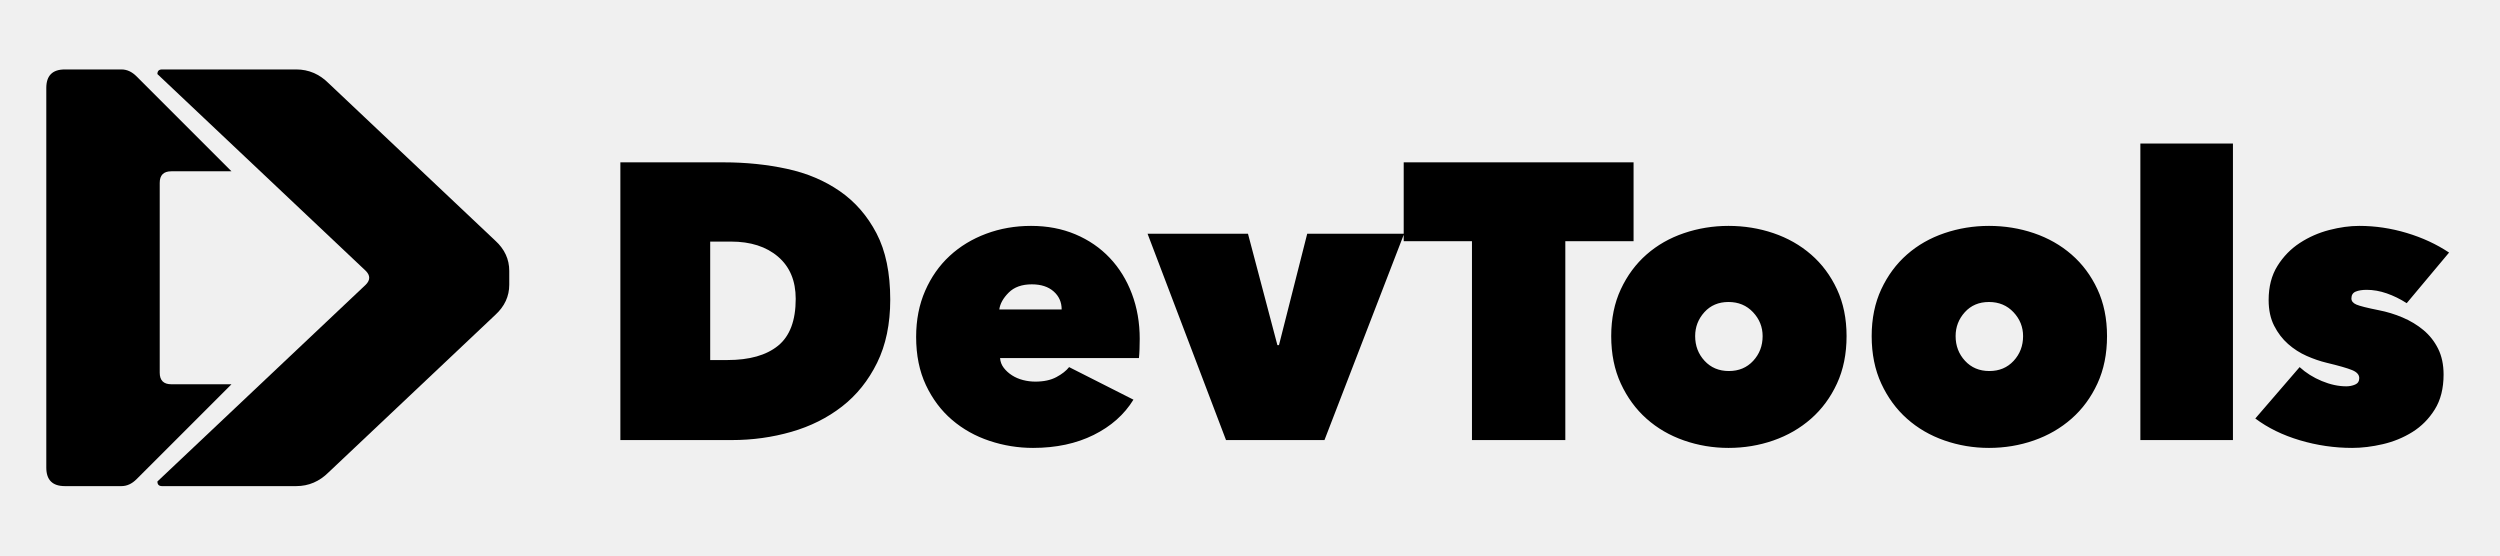
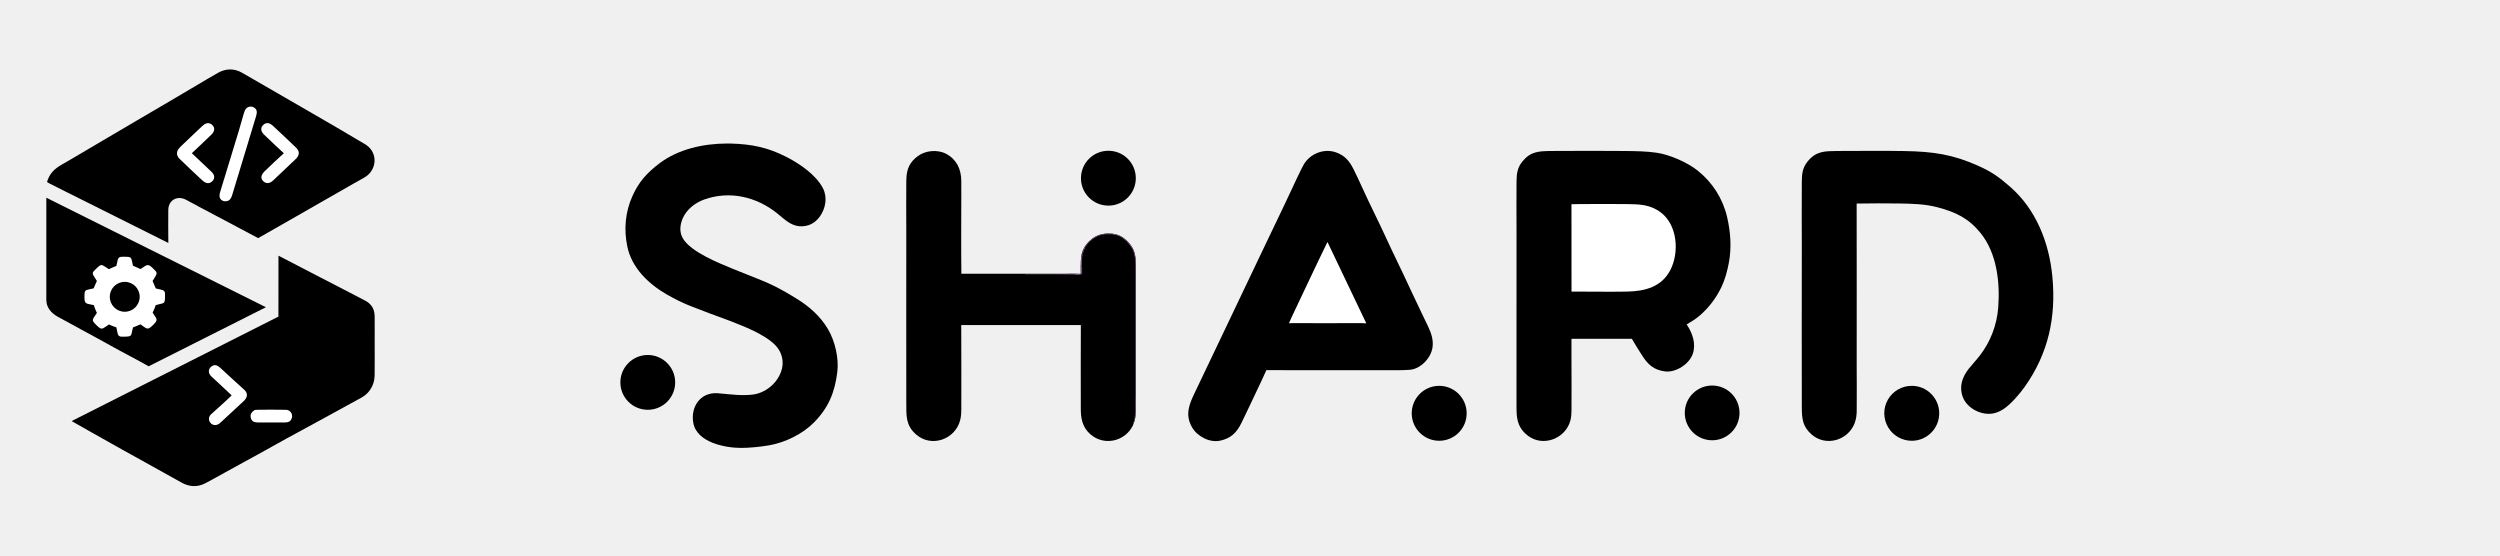
- <svg xmlns="http://www.w3.org/2000/svg" width="1080" height="240" viewBox="0 0 1080 240">
-   <g fill="#000000" transform="translate(20 30) scale(0.5)">
-     <path d="M16 0H65Q72 0 78 6L160 88H108Q98 88 98 98V262Q98 272 108 272H160L78 354Q72 360 65 360H16Q0 360 0 344V16Q0 0 16 0Z" />
-     <path d="M100 0H216Q232 0 244 12L388 148Q400 159 400 174V186Q400 201 388 212L244 348Q232 360 216 360H100Q96 360 96 356L276 186Q282 180 276 174L96 4Q96 0 100 0Z" />
+ <svg xmlns="http://www.w3.org/2000/svg" width="1080" height="240" viewBox="0 0 1080 240" version="1.1" id="svg3">
+   <defs id="defs3" />
+   <g id="g11" transform="matrix(0.3109602,0,0,0.3109602,-104.9921,-29.56961)">
+     <path fill="#883dcd" d="m 724.511,450.291 c 19.408,10.082 38.865,20.064 58.238,30.213 20.792,10.892 41.823,21.373 62.531,32.415 1.255,0.669 2.457,1.37 3.583,2.243 6.86,5.316 9.158,11.436 9.264,19.837 0.146,11.577 0,23.172 0.01,34.751 0.012,14.734 0.198,29.518 -0.023,44.25 -0.02,1.334 -0.045,2.668 -0.093,4.001 -0.427,12.063 -7.217,23.417 -17.879,29.271 -5.454,2.994 -10.908,6.024 -16.38,8.982 -22.478,12.151 -44.727,24.713 -67.263,36.755 -26.913,14.381 -53.321,29.708 -80.203,44.142 -17.735,9.523 -35.159,19.646 -52.947,29.065 -11.228,5.945 -22.436,5.447 -33.349,-0.632 -20.658,-11.507 -41.323,-23.012 -61.999,-34.482 -11.669,-6.474 -23.419,-12.877 -34.999,-19.502 -17.944,-10.265 -36.147,-20.107 -54.03,-30.47 -0.601,-0.349 -1.183,-0.729 -1.766,-1.108 L 724.44,534.924 Z" id="path2-3" style="fill:#000000" />
+     <path fill="#ffffff" d="m 632.25,603.621 c 4.52,-2.854 8.4,-0.296 11.793,2.822 5.353,4.918 10.712,9.84 16.041,14.783 5.681,5.271 11.543,10.369 17.206,15.649 0.609,0.567 1.196,1.186 1.67,1.873 3.533,5.127 1.06,9.987 -2.958,13.746 -10.254,9.59 -20.585,19.093 -30.899,28.618 -0.692,0.639 -1.384,1.279 -2.104,1.886 -9.7,8.199 -20.601,-4.731 -11.824,-12.692 8.413,-7.631 20.263,-18.006 28.303,-25.945 -5.708,-5.479 -11.505,-10.812 -17.284,-16.21 -3.67,-3.429 -7.496,-6.764 -11.102,-10.248 -4.417,-4.268 -4.735,-10.562 1.158,-14.282 z" id="path3-6" />
+     <path fill="#ffffff" d="m 691.67,664.603 c 1.872,-0.139 3.703,-0.255 5.579,-0.279 12.229,-0.157 24.527,-0.125 36.753,0.083 0.004,0 1.247,0.035 1.251,0.035 5.417,0.213 9.31,5.526 7.938,10.808 -1.524,5.869 -5.336,6.702 -10.69,6.753 -12.167,0.117 -24.335,0.132 -36.502,0.002 -4.941,-0.053 -8.916,-1.304 -9.99,-6.755 -1.064,-5.403 1.586,-7.886 5.661,-10.647 z" id="path4" />
+     <path fill="#db236c" d="m 402.949,347.944 c 3.425,-11.556 9.989,-18.226 20.67,-24.273 19.486,-11.033 38.565,-22.806 57.942,-34.031 31.418,-18.2 62.49,-37.007 93.941,-55.145 21.815,-12.581 43.243,-25.865 65.136,-38.306 10.651,-6.052 22.505,-6.263 33.27,-0.03 4.922,2.849 9.873,5.654 14.786,8.516 51.48,29.996 103.385,59.3 154.545,89.841 2.444,1.459 4.806,2.897 6.842,4.902 12.978,12.773 9.32,33.336 -6.064,42.199 -4.764,2.744 -9.623,5.327 -14.392,8.063 -26.762,15.353 -53.495,30.747 -80.321,45.988 -17.687,10.048 -35.281,20.282 -53.01,30.249 -3.895,-2.161 -7.865,-4.227 -11.813,-6.289 -23.476,-12.26 -46.693,-25.036 -70.201,-37.225 -6.145,-3.186 -12.136,-6.668 -18.28,-9.833 -12.308,-6.338 -24.392,0.602 -24.558,14.178 -0.188,15.28 -0.066,30.561 0.056,45.841 -3.22,-1.658 -6.489,-3.22 -9.725,-4.847 -35.871,-18.039 -71.86,-35.842 -107.728,-53.885 -16.016,-8.056 -32.192,-15.858 -48.111,-24.095 -1.036,-0.536 -2.019,-1.165 -2.985,-1.818 z" id="path5" style="fill:#000000" />
+     <path fill="#ffffff" d="m 685.75,243.177 c 1.33,-0.038 2.535,0.138 3.748,0.71 5.804,2.736 5.428,7.357 3.919,12.611 -1.754,6.111 -3.726,12.15 -5.533,18.243 -9.028,30.435 -18.562,60.722 -27.645,91.143 -1.469,4.921 -3.744,8.834 -9.489,8.815 -0.924,-0.003 -1.86,-0.072 -2.746,-0.354 -5.542,-1.761 -6.141,-6.778 -4.773,-11.652 1.907,-6.791 4.127,-13.447 6.163,-20.195 6.494,-21.518 13.159,-42.982 19.663,-64.495 2.651,-8.767 5.038,-17.608 7.65,-26.379 1.366,-4.586 3.786,-8.301 9.043,-8.447 z" id="path6" />
+     <path fill="#ffffff" d="m 604.148,307.933 c 9.084,8.635 18.13,17.304 27.317,25.83 3.916,3.634 5.378,8.62 1.318,12.829 -4.849,5.027 -9.86,2.988 -14.278,-1.115 -10.335,-9.599 -21.089,-19.606 -31.228,-29.559 -0.9,-0.884 -1.755,-1.815 -2.381,-2.918 -3.138,-5.538 -0.446,-10.306 3.644,-14.233 0.003,-0.002 1.242,-1.178 1.244,-1.181 9.779,-9.156 19.308,-18.577 29.141,-27.674 3.529,-3.264 7.828,-5.254 12.325,-2.25 0.235,0.157 0.549,0.393 0.778,0.585 4.999,4.182 3.6,9.652 -0.546,13.731 -8.957,8.812 -18.255,17.269 -27.334,25.955 z" id="path7" />
+     <path fill="#ffffff" d="m 704.407,267.75 c 4.368,-3.198 8.748,-1.259 12.235,1.958 9.836,9.075 22.73,21.401 32.341,30.551 5.563,5.298 4.578,10.925 -0.482,15.743 -10.451,9.95 -20.914,19.887 -31.426,29.773 -3.74,3.518 -8.34,5.259 -12.851,1.785 -5.811,-4.476 -3.411,-10.229 1.038,-14.522 8.786,-8.477 17.65,-16.874 26.716,-25.051 -9.343,-8.571 -18.578,-17.257 -27.7,-26.062 -4.424,-4.271 -5.399,-10.127 0.129,-14.175 z" id="path8" />
+     <path fill="#4d3067" d="M 402.028,369.79 707.062,521.908 544.14,603.961 c -17.191,-9.79 -34.899,-18.674 -52.151,-28.347 -24.535,-13.756 -49.454,-26.813 -74.046,-40.469 -8.984,-4.989 -15.827,-12.594 -15.942,-23.145 0,-0.004 -0.004,-1.496 -0.004,-1.5 0.155,-46.902 -0.181,-93.808 0.031,-140.71 z" id="path9" style="fill:#000000" />
+     <path fill="#ffffff" d="m 499.311,464.539 c 0.516,-2.61 1.163,-5.191 1.717,-7.793 1.067,-5.009 3.961,-4.966 8.47,-4.963 12.024,0.008 10.017,0.372 12.889,12.461 l 10.484,4.603 c 9.261,-5.918 9.926,-8.295 17.241,-0.96 5.292,5.306 6.821,5.743 2.762,12.319 -1.074,1.74 -2.138,3.486 -3.272,5.187 l 4.454,10.413 c 2.642,0.646 5.305,1.205 7.947,1.849 5.361,1.307 4.881,4.092 4.873,9.095 -0.02,11.779 -1.254,8.661 -13.009,12.315 -0.954,3.609 -2.571,7.001 -4.186,10.366 5.806,9.324 8.334,9.501 0.75,16.997 -7.672,7.582 -7.943,6.186 -17.577,-0.707 l -10.425,4.207 c -3.108,10.931 -0.225,12.825 -11.429,12.848 -4.867,0.01 -8.66,0.959 -9.946,-4.523 -0.653,-2.78 -1.253,-5.573 -1.76,-8.384 -3.508,-1.057 -6.925,-2.404 -10.215,-4.015 -9.62,6.051 -9.482,8.703 -17.16,1.234 -8.209,-7.987 -6.015,-7.303 0.322,-17.301 -1.6,-3.514 -3.219,-7.039 -4.191,-10.776 -9.737,-2.436 -13.075,-0.7 -13.079,-10.26 -0.005,-12.447 0.46,-10.029 12.704,-13.024 l 4.568,-10.31 c -1.382,-2.347 -2.929,-4.589 -4.341,-6.918 -2.707,-4.466 -1.039,-5.757 2.44,-9.16 9.261,-9.059 7.529,-6.868 18.667,-0.3 3.36,-1.667 6.802,-3.152 10.302,-4.5 z" id="path10" />
+     <path fill="#4d3067" d="m 511.25,486.648 c 11.449,0.172 20.601,9.575 20.463,21.025 -0.137,11.45 -9.513,20.63 -20.963,20.526 -11.499,-0.104 -20.727,-9.528 -20.588,-21.026 0.138,-11.499 9.59,-20.698 21.088,-20.525 z" id="path11" style="fill:#000000" />
  </g>
-   <g fill="#000000" transform="translate(268 62) scale(1.059095)">
-     <path d="M0.000 120.960L0.000 7.680L42.240 7.680Q55.680 7.680 67.920 10.320Q80.160 12.960 89.520 19.440Q98.880 25.920 104.480 36.640Q110.080 47.360 110.080 63.680Q110.080 78.560 104.720 89.440Q99.360 100.320 90.400 107.280Q81.440 114.240 69.760 117.600Q58.080 120.960 45.440 120.960ZM36.640 40.000L36.640 88.320L43.680 88.320Q57.120 88.320 64.320 82.480Q71.520 76.640 71.520 63.360Q71.520 52.320 64.320 46.160Q57.120 40.000 45.120 40.000ZM180.000 67.680Q180.000 63.200 176.720 60.320Q173.440 57.440 167.840 57.440Q161.760 57.440 158.400 60.800Q155.040 64.160 154.560 67.680ZM211.840 79.680Q211.840 81.760 211.760 83.920Q211.680 86.080 211.520 87.520L154.880 87.520Q155.040 89.760 156.400 91.520Q157.760 93.280 159.760 94.560Q161.760 95.840 164.240 96.480Q166.720 97.120 169.280 97.120Q174.400 97.120 177.840 95.280Q181.280 93.440 183.040 91.200L209.280 104.480Q203.680 113.600 193.040 118.880Q182.400 124.160 168.320 124.160Q159.200 124.160 150.560 121.280Q141.920 118.400 135.280 112.720Q128.640 107.040 124.640 98.560Q120.640 90.080 120.640 78.880Q120.640 68.480 124.320 60.080Q128.000 51.680 134.320 45.840Q140.640 40.000 149.200 36.800Q157.760 33.600 167.520 33.600Q177.440 33.600 185.600 37.040Q193.760 40.480 199.600 46.640Q205.440 52.800 208.640 61.280Q211.840 69.760 211.840 79.680ZM215.040 36.800L256.000 36.800L268.000 82.240L268.640 82.240L280.160 36.800L319.680 36.800L287.200 120.960L247.040 120.960ZM385.440 120.960L347.360 120.960L347.360 39.840L319.520 39.840L319.520 7.680L413.280 7.680L413.280 39.840L385.440 39.840ZM500.160 78.560Q500.160 89.440 496.240 97.920Q492.320 106.400 485.680 112.240Q479.040 118.080 470.320 121.120Q461.600 124.160 452.000 124.160Q442.560 124.160 433.840 121.120Q425.120 118.080 418.560 112.240Q412.000 106.400 408.080 97.920Q404.160 89.440 404.160 78.560Q404.160 67.840 408.080 59.440Q412.000 51.040 418.560 45.280Q425.120 39.520 433.840 36.560Q442.560 33.600 452.000 33.600Q461.600 33.600 470.320 36.560Q479.040 39.520 485.680 45.280Q492.320 51.040 496.240 59.440Q500.160 67.840 500.160 78.560ZM452.000 64.640Q445.920 64.640 442.160 68.800Q438.400 72.960 438.400 78.560Q438.400 84.480 442.240 88.640Q446.080 92.800 452.160 92.800Q458.240 92.800 462.080 88.640Q465.920 84.480 465.920 78.560Q465.920 72.960 462.000 68.800Q458.080 64.640 452.000 64.640ZM606.400 78.560Q606.400 89.440 602.480 97.920Q598.560 106.400 591.920 112.240Q585.280 118.080 576.560 121.120Q567.840 124.160 558.240 124.160Q548.800 124.160 540.080 121.120Q531.360 118.080 524.800 112.240Q518.240 106.400 514.320 97.920Q510.400 89.440 510.400 78.560Q510.400 67.840 514.320 59.440Q518.240 51.040 524.800 45.280Q531.360 39.520 540.080 36.560Q548.800 33.600 558.240 33.600Q567.840 33.600 576.560 36.560Q585.280 39.520 591.920 45.280Q598.560 51.040 602.480 59.440Q606.400 67.840 606.400 78.560ZM558.240 64.640Q552.160 64.640 548.400 68.800Q544.640 72.960 544.640 78.560Q544.640 84.480 548.480 88.640Q552.320 92.800 558.400 92.800Q564.480 92.800 568.320 88.640Q572.160 84.480 572.160 78.560Q572.160 72.960 568.240 68.800Q564.320 64.640 558.240 64.640ZM620.000 0.000L657.760 0.000L657.760 120.960L620.000 120.960ZM743.680 94.240Q743.680 102.720 740.080 108.480Q736.480 114.240 730.960 117.680Q725.440 121.120 718.880 122.640Q712.320 124.160 706.400 124.160Q695.520 124.160 685.040 121.040Q674.560 117.920 666.880 112.160L684.960 91.200Q688.800 94.720 694.000 96.880Q699.200 99.040 704.000 99.040Q705.920 99.040 707.600 98.320Q709.280 97.600 709.280 95.680Q709.280 93.600 706.320 92.400Q703.360 91.200 696.000 89.440Q692.000 88.480 687.840 86.640Q683.680 84.800 680.240 81.760Q676.800 78.720 674.560 74.320Q672.320 69.920 672.320 63.840Q672.320 55.680 675.920 49.920Q679.520 44.160 685.040 40.560Q690.560 36.960 697.040 35.280Q703.520 33.600 709.280 33.600Q719.040 33.600 728.640 36.480Q738.240 39.360 745.920 44.480L728.640 65.120Q724.640 62.560 720.480 61.120Q716.320 59.680 712.320 59.680Q709.600 59.680 707.840 60.400Q706.080 61.120 706.080 63.200Q706.080 64.800 708.080 65.680Q710.080 66.560 717.280 68.000Q722.240 68.960 726.960 70.960Q731.680 72.960 735.440 76.080Q739.200 79.200 741.440 83.680Q743.680 88.160 743.680 94.240Z" />
+   <g id="g2-2" transform="matrix(1.186582,0,0,1.186582,212.0956,41.37721)">
+     <path fill="#774d80" d="m 393.38,88.48 c 0,2.51 0,5.01 0,7.52 0,6.19 0.08,12.38 0.01,18.56 -0.02,1.24 -0.08,2.42 -0.39,3.63 -1.73,6.57 -9.8,9.76 -15.36,5.66 -3.23,-2.38 -4.19,-5.3 -4.25,-9.16 -0.02,-0.75 -0.02,-1.5 -0.02,-2.25 0.03,-21.09 0.02,-42.17 0.01,-63.25 0,-6.04 -0.08,-12.09 0,-18.13 0.04,-2.76 0.33,-4.92 2.12,-7.12 2.98,-3.65 5.83,-3.77 10.31,-3.84 1.13,-0.01 2.25,-0.02 3.38,-0.02 7.87,-0.01 15.75,-0.07 23.62,0.02 3.86,0.05 7.8,0.08 11.63,0.64 4.76,0.71 11.11,3.5 14.85,6.47 5.39,4.26 9.19,10.23 10.75,16.91 1.26,5.43 1.68,11.13 0.65,16.62 -0.58,3.07 -1.38,6.12 -2.73,8.94 -1.9,3.93 -4.57,7.5 -7.89,10.34 -1.46,1.24 -3.08,2.27 -4.74,3.23 2.1,3.13 3.49,7.03 2.2,10.75 -1.29,3.71 -6.19,6.85 -10.09,6.35 -4.21,-0.55 -6.32,-2.58 -8.49,-6.05 -1.22,-1.93 -2.46,-3.84 -3.58,-5.82 z" id="path2-6" style="fill:#000000" />
+     <path fill="#ffffff" d="m 393.38,39.48 c 0.97,-0.02 1.95,-0.05 2.93,-0.05 5.69,-0.04 11.38,-0.06 17.07,0 4.73,0.05 8.66,0.11 12.56,3.07 6.02,4.56 6.74,14.45 3.49,20.84 -3.21,6.3 -9.31,7.82 -15.87,7.95 -6.54,0.12 -13.77,-0.02 -20.16,-0.01 z" id="path3-1" />
+     <path fill="url(#gradient_0)" d="m 497.21,39.24 c 0.01,0.88 -0.01,1.76 0,2.64 0.05,18.77 0.01,37.54 0.01,56.31 0,5.51 0.09,11.04 0.01,16.56 -0.02,1.52 -0.21,3 -0.75,4.43 -2.44,6.38 -10.61,8.7 -15.78,4.03 -3.09,-2.79 -3.41,-5.49 -3.46,-9.46 0,0 0,-0.81 0,-0.81 -0.07,-19.38 0,-38.75 0,-58.13 0,-7.81 -0.08,-15.63 0,-23.44 0.03,-2.97 0.23,-5.18 2.18,-7.54 3.11,-3.76 6.26,-3.68 10.83,-3.73 1.06,-0.02 2.13,-0.02 3.19,-0.02 7.01,0 14.04,-0.08 21.06,0.04 10.6,0.18 17.77,1.22 27.09,5.43 4.9,2.21 7.32,3.98 11.31,7.42 9.61,8.27 14.37,20.45 15.56,32.84 1.43,14.83 -1.5,28.11 -10.1,40.19 -1.83,2.56 -4.94,6.22 -7.55,7.96 -1.09,0.73 -2.23,1.29 -3.5,1.6 -4.33,1.07 -9.82,-1.61 -11.43,-5.81 -1.45,-3.78 -0.29,-7.26 2.1,-10.32 1.29,-1.64 2.75,-3.15 4.03,-4.8 3.93,-5.08 6.26,-11.16 6.74,-17.57 0.69,-9.12 -0.47,-19.73 -6.43,-27.09 -4.37,-5.39 -8.98,-7.59 -15.57,-9.35 -4.56,-1.22 -9.37,-1.34 -14.06,-1.41 -5.16,-0.08 -10.32,-0.05 -15.48,0.03 z" id="path4-8" style="fill:#000000" />
+     <path fill="#774d80" d="m 282.3,99.89 c -1.06,2.4 -2.19,4.8 -3.33,7.17 -1.94,4.04 -3.81,8.13 -5.79,12.15 -1.71,3.46 -3.84,5.52 -7.69,6.35 -3.88,0.84 -8.4,-1.57 -10.3,-4.95 -2.65,-4.7 -0.87,-8.57 1.33,-13.11 2.23,-4.59 4.36,-9.23 6.59,-13.82 3.44,-7.1 6.76,-14.25 10.18,-21.36 5.1,-10.61 10.1,-21.28 15.23,-31.88 2.21,-4.56 4.26,-9.2 6.51,-13.74 0.27,-0.55 0.55,-1.1 0.86,-1.63 2.24,-3.91 7.21,-5.97 11.55,-4.54 3.25,1.07 5.1,3.17 6.57,6.15 1.08,2.19 2.14,4.4 3.14,6.63 2.72,6.03 5.75,11.92 8.51,17.94 2.92,6.37 6.07,12.63 8.98,19 2.14,4.68 4.46,9.27 6.63,13.93 1.14,2.46 1.91,4.79 1.51,7.51 -0.56,3.77 -4.27,7.71 -8.16,8.06 -1.61,0.15 -3.24,0.16 -4.87,0.16 -15.82,0.07 -31.63,-0.05 -47.45,-0.02 z" id="path5-7" style="fill:#000000" />
+     <path fill="#ffffff" d="m 304.56,53.25 14.13,29.6 c -0.52,-0.04 -1.04,-0.07 -1.57,-0.07 -5.7,-0.01 -11.41,0.01 -17.12,0.01 -3.15,0 -6.31,-0.08 -9.46,0 0.32,-0.74 0.63,-1.49 0.98,-2.22 4.29,-8.97 8.46,-18.01 12.83,-26.94 z" id="path6-9" />
+     <path fill="#b35bb5" d="m 171.2,83.47 c 0.01,0.38 0.02,0.77 0.02,1.15 -0.01,9.84 0.08,19.67 0.02,29.5 -0.01,1.32 -0.07,2.6 -0.39,3.88 -1.73,7.06 -10.42,10.22 -16.03,5.34 -3.79,-3.3 -3.61,-6.71 -3.61,-11.46 -0.04,-21.15 0.01,-42.3 0,-63.44 0,-5.69 -0.08,-11.38 0,-17.06 0.01,-0.38 0.01,-0.76 0.03,-1.13 0.12,-3.67 1.21,-6.1 4.22,-8.32 2.79,-2.07 7.21,-2.43 10.29,-0.78 3.79,2.04 5.42,5.54 5.48,9.73 0.03,1.76 0.01,3.55 0.01,5.31 -0.01,9.53 -0.1,19.07 0.02,28.6 0.27,-0.01 0.54,-0.01 0.8,-0.01 12.4,0.06 24.79,-0.02 37.19,0 0.16,0 0.31,0.01 0.47,0.02 1.48,-0.01 3.57,-0.06 5,0.04 -0.01,-1.61 -0.01,-3.23 0.05,-4.84 0.13,-3.33 1.35,-5.79 3.98,-7.86 1.84,-1.44 3.86,-2 6.19,-2 2.05,0.01 3.84,0.47 5.51,1.72 1.6,1.21 3.26,3.17 3.8,5.14 0.35,1.28 0.48,2.17 0.5,3.62 0.04,2.29 0.01,4.59 0.01,6.88 -0.01,14.77 -0.02,29.54 0,44.31 0,1 0.01,2 -0.01,3 -0.02,1.61 -0.18,3.25 -0.85,4.71 -0.06,0.18 -0.12,0.36 -0.2,0.53 -2.6,5.32 -9.34,7.31 -14.32,4.05 -3.41,-2.24 -4.57,-5.48 -4.63,-9.41 -0.01,-0.44 -0.01,-0.88 -0.01,-1.31 0,-9.97 -0.05,-19.94 0.02,-29.9 z" id="path7-2" style="fill:#000000" />
+     <path fill="#774d80" d="m 214.72,64.84 c -0.01,-1.61 -0.01,-3.23 0.05,-4.84 0.13,-3.33 1.35,-5.79 3.98,-7.86 1.84,-1.44 3.86,-2 6.19,-2 2.05,0.01 3.84,0.47 5.51,1.72 1.6,1.21 3.26,3.17 3.8,5.14 0.35,1.28 0.48,2.17 0.5,3.62 0.04,2.29 0.01,4.59 0.01,6.88 -0.01,14.77 -0.02,29.54 0,44.31 0,1 0.01,2 -0.01,3 -0.02,1.61 -0.18,3.25 -0.85,4.71 -0.18,-0.02 -0.23,-0.03 -0.15,-0.22 0.05,-0.12 0.08,-0.23 0.13,-0.34 0.09,-0.25 0.16,-0.53 0.28,-0.76 0.08,-0.15 0.04,-0.34 0.09,-0.51 0.09,-0.36 0.06,-0.37 0.09,-0.75 0.02,-0.15 0.07,-0.29 0.09,-0.44 0.04,-0.31 0.01,-0.6 0.05,-0.94 0.04,-0.3 -0.02,-0.62 0.07,-0.9 0.08,-0.25 0.03,-0.4 0.02,-0.66 -0.07,-1.29 -0.01,-2.58 -0.01,-3.88 0,-0.27 0.07,-0.53 0.06,-0.81 0,0 0,-7.37 0,-7.37 0,0 0,-32.06 0,-32.07 0,0 0,-8.43 0,-8.43 0.01,-0.27 -0.1,-0.49 -0.12,-0.75 0,0 0,-0.06 0,-0.06 0,-0.27 -0.02,-0.49 -0.05,-0.76 -0.03,-0.33 0.03,-0.67 -0.05,-0.99 -0.1,-0.4 -0.1,-0.82 -0.24,-1.22 -0.06,-0.18 -0.08,-0.37 -0.15,-0.54 -0.14,-0.33 -0.13,-0.27 -0.21,-0.62 -0.04,-0.22 -0.41,-0.92 -0.54,-1.1 -0.19,-0.31 -0.41,-0.61 -0.61,-0.91 0,0 -0.12,-0.18 -0.12,-0.18 -0.19,-0.26 -0.45,-0.44 -0.63,-0.7 -0.29,-0.41 -0.57,-0.7 -0.98,-1 -0.17,-0.12 -0.31,-0.27 -0.48,-0.39 -0.21,-0.14 -0.4,-0.31 -0.61,-0.45 -0.18,-0.11 -0.7,-0.43 -0.8,-0.51 -0.1,-0.07 -0.46,-0.19 -0.59,-0.24 -0.24,-0.11 -0.5,-0.15 -0.74,-0.26 -0.29,-0.12 -0.59,-0.01 -0.87,-0.11 -0.25,-0.09 -0.49,-0.22 -0.76,-0.22 -0.75,0 -1.5,0.02 -2.26,0.01 0,0 -0.18,0 -0.19,0 -0.22,0 -0.41,0.08 -0.62,0.11 -0.33,0.03 -0.63,0.13 -0.95,0.19 -0.35,0.07 -0.51,0.2 -0.82,0.28 -0.24,0.07 -0.34,0.16 -0.56,0.25 -0.26,0.11 -0.49,0.23 -0.73,0.4 -0.16,0.1 -0.32,0.18 -0.48,0.28 -0.14,0.1 -0.26,0.23 -0.42,0.31 -0.32,0.18 -0.47,0.51 -0.83,0.65 -0.14,0.06 -0.62,0.55 -0.67,0.68 -0.13,0.31 -0.38,0.45 -0.57,0.72 -0.17,0.24 -0.33,0.48 -0.5,0.71 -0.06,0.09 -0.04,0.06 -0.08,0.15 -0.04,0.07 -0.19,0.27 -0.19,0.27 0.01,0.11 0.3,0.38 -0.04,0.53 -0.23,0.1 -0.15,-0.25 -0.33,0.13 -0.06,0.12 -0.17,0.26 -0.06,0.37 0.26,0.26 -0.15,0.45 -0.3,0.6 -0.07,0.08 -0.12,0.43 -0.11,0.52 0.01,0.21 -0.05,0.4 0.02,0.6 0.12,0.36 -0.36,0.43 -0.13,0.72 0.07,0.09 -0.04,0.28 -0.05,0.4 -0.07,0.67 -0.03,1.34 -0.01,2 0,0.12 -0.01,0.25 -0.05,0.36 -0.14,0.38 -0.02,0.35 0.04,0.71 0.1,0.66 0,1.38 0.01,2.06 0.01,0.51 -0.12,0.47 -0.53,0.64 -0.25,0.11 -0.39,0.09 -0.66,0.11 -0.24,0.01 -0.43,0.16 -0.67,0.07 -0.25,-0.08 -0.46,-0.04 -0.7,-0.11 -0.29,-0.08 -0.37,-0.1 -0.69,-0.09 -5.36,0.05 -10.71,-0.05 -16.06,0 -0.38,0 -0.76,0.04 -1.14,0 -0.06,-0.01 -0.39,-0.11 -0.13,-0.12 0.39,-0.03 0.82,-0.01 1.2,-0.01 3.9,-0.01 7.79,-0.01 11.69,-0.01 0,0 1.56,0 1.56,0 0.25,0.01 0.46,0.03 0.66,-0.12 1.48,-0.01 3.57,-0.06 5,0.04 z" id="path8-0" />
+     <path fill="#b35bb5" d="m 85.81,17.38 c 0.5,0 1,0 1.5,0.01 7.68,0.22 13.48,1.39 20.37,4.93 4.75,2.43 10.71,6.51 13.2,11.37 1.7,3.33 0.96,7.36 -1.19,10.33 -1.78,2.44 -4.25,3.66 -7.25,3.49 -3.31,-0.19 -5.75,-2.69 -8.18,-4.66 -7.57,-6.11 -17.41,-8.41 -26.69,-5.06 -3.28,1.18 -6.443,3.66 -7.812,6.96 -0.965,2.33 -1.2,4.84 0.064,7.08 2.868,5.09 13.548,9.22 18.348,11.22 4.03,1.67 8.13,3.17 12.13,4.89 3.72,1.61 7.25,3.63 10.7,5.75 4.78,2.93 8.9,6.48 11.76,11.37 2.52,4.32 3.96,10.58 3.33,15.56 -0.93,7.39 -3.18,12.91 -8.45,18.27 -4.16,4.25 -10.55,7.36 -16.39,8.37 -3.23,0.55 -6.93,0.93 -10.19,0.94 -5.84,0 -16.07,-1.98 -17.39,-9.08 -1.06,-5.74 2.46,-11.17 8.64,-10.83 0,0 0.5,0.03 0.5,0.03 4.25,0.35 8.53,1 12.75,0.43 3.45,-0.47 6.86,-2.77 8.74,-5.67 2.17,-3.33 2.64,-7.03 0.58,-10.52 C 102.26,88.11 93.94,84.69 89.31,82.87 88.55,82.56 87.79,82.24 87.01,81.96 82.2,80.18 77.39,78.43 72.62,76.54 69.641,75.36 66.798,73.93 64.02,72.34 57.356,68.51 51.259,62.67 49.638,54.87 48.337,48.62 48.889,42.29 51.53,36.45 c 2.348,-5.2 5.303,-8.43 9.827,-11.86 6.87,-5.19 15.963,-7.17 24.453,-7.21 z" id="path9-2" style="fill:#000000" />
+     <path fill="#463e4b" d="m 517.31,105.6 c 5.48,0.02 9.92,4.45 9.96,9.94 0.03,5.48 -4.35,9.97 -9.83,10.06 -3.6,0.06 -6.96,-1.82 -8.78,-4.92 -1.84,-3.1 -1.86,-6.94 -0.07,-10.06 1.79,-3.12 5.12,-5.04 8.72,-5.02 z" id="path10-3" style="fill:#000000" />
+     <path fill="#463e4b" d="m 345.06,105.6 c 5.56,-0.08 10.13,4.38 10.16,9.94 0.04,5.56 -4.47,10.08 -10.03,10.06 -5.49,-0.02 -9.93,-4.45 -9.97,-9.93 -0.03,-5.49 4.36,-9.98 9.84,-10.07 z" id="path11-7" style="fill:#000000" />
+     <path fill="#463e4b" d="m 224.81,20.02 c 5.51,0.01 9.96,4.48 9.96,9.99 0,5.5 -4.45,9.97 -9.96,9.98 -5.52,0.02 -10.01,-4.46 -10.01,-9.98 0,-5.53 4.49,-10.01 10.01,-9.99 z" id="path12" style="fill:#000000" />
+     <path fill="#463e4b" d="m 56.936,94.37 c 5.545,-0.08 10.096,4.37 10.131,9.91 0.035,5.55 -4.459,10.06 -10.005,10.04 -5.474,-0.01 -9.913,-4.44 -9.948,-9.91 -0.034,-5.47 4.349,-9.95 9.822,-10.04 z" id="path13" style="fill:#000000" />
+     <path fill="#463e4b" d="m 444.69,105.49 c 5.47,0.05 9.87,4.49 9.87,9.96 0,5.47 -4.4,9.92 -9.87,9.97 -5.54,0.05 -10.06,-4.43 -10.06,-9.97 0,-5.54 4.52,-10.01 10.06,-9.96 z" id="path14" style="fill:#000000" />
  </g>
</svg>
